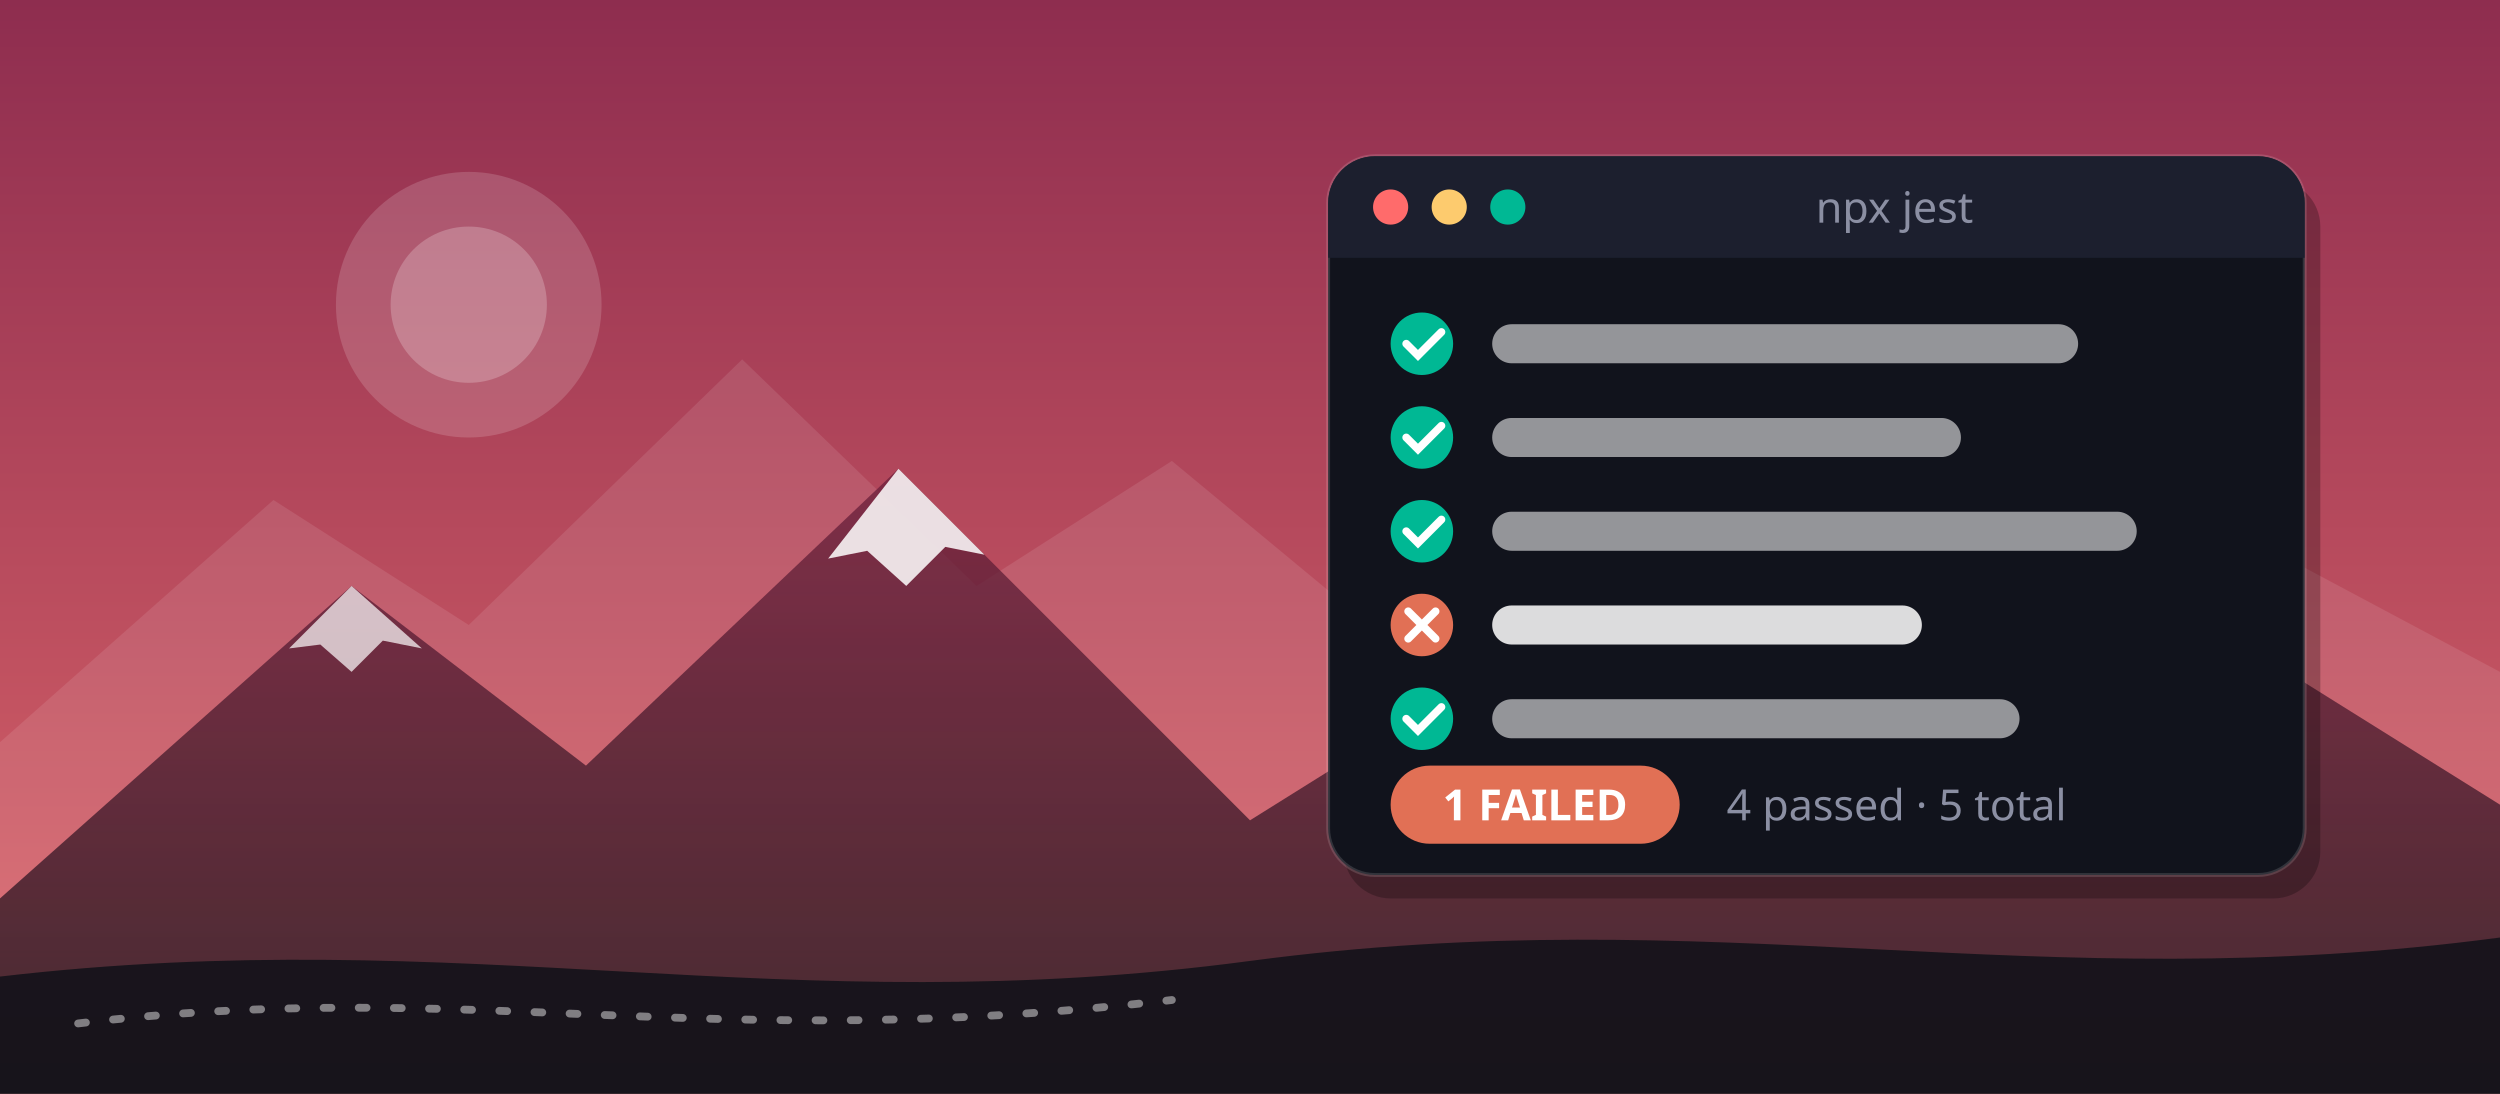
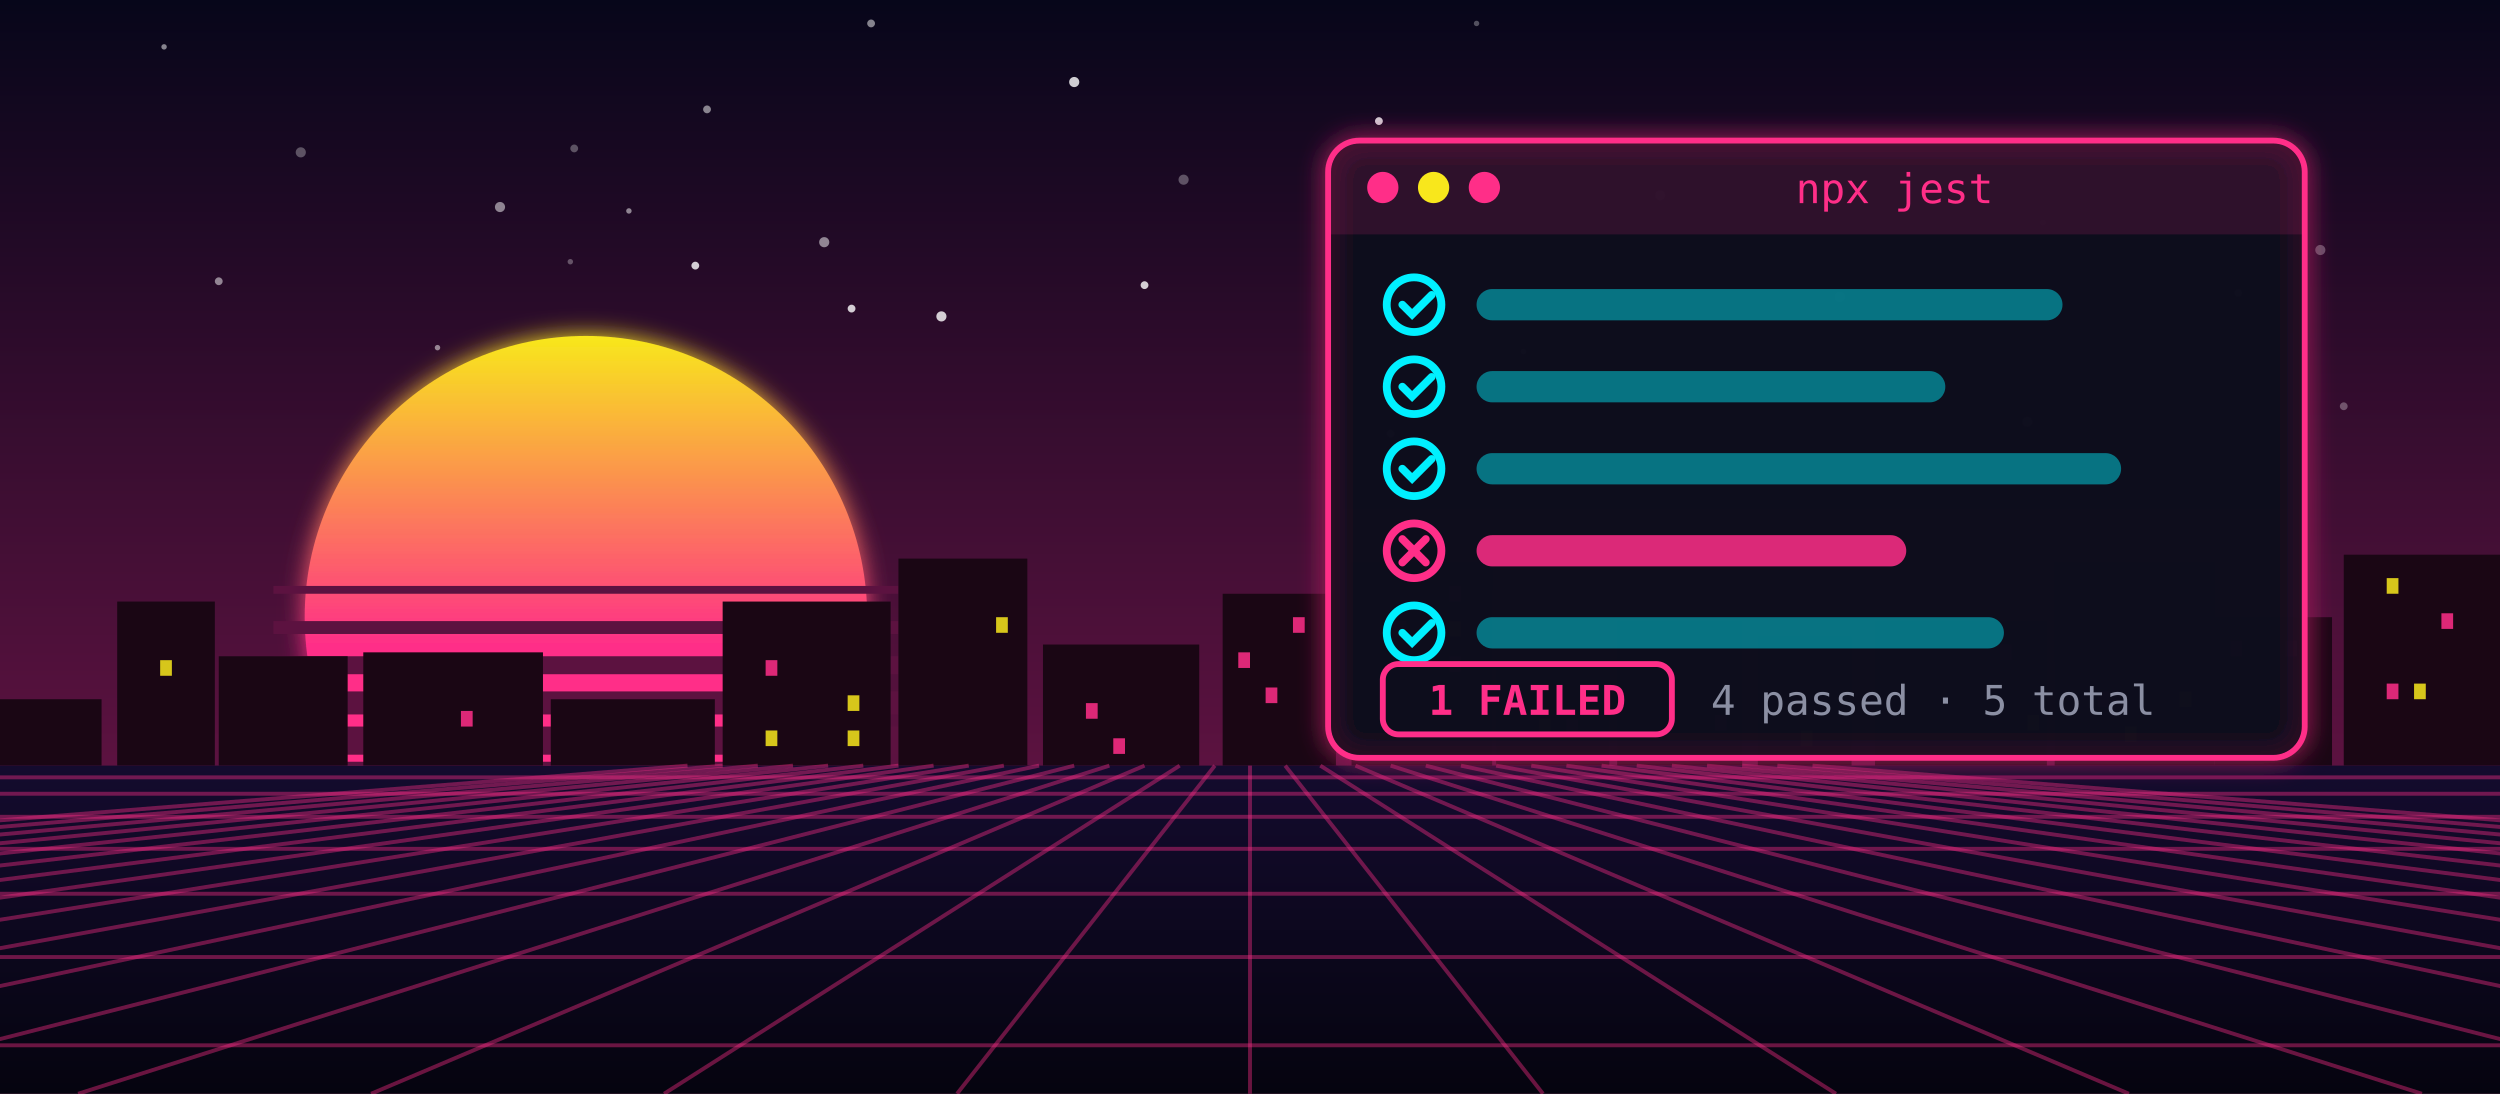
<svg xmlns="http://www.w3.org/2000/svg" viewBox="0 0 640 280" width="640" height="280" role="img" aria-label="Illustration du labo jest">
  <defs>
    <linearGradient id="ciel" x1="0" y1="0" x2="0" y2="1">
-       <stop offset="0" stop-color="#8e2d4f" />
-       <stop offset="1" stop-color="#e0686b" />
+       <stop offset="0" stop-color="#07061a" />
+       <stop offset=".7" stop-color="#5c1240" />
+       <stop offset="1" stop-color="#5c1240" />
    </linearGradient>
-     <linearGradient id="mont" x1="0" y1="0" x2="0" y2="1">
-       <stop offset="0" stop-color="#6d1f3c" />
-       <stop offset="1" stop-color="#0f1117" />
+     <linearGradient id="soleil" x1="0" y1="0" x2="0" y2="1">
+       <stop offset="0" stop-color="#f8e71c" />
+       <stop offset=".55" stop-color="#ff2e88" />
+       <stop offset="1" stop-color="#ff2e88" />
    </linearGradient>
+     <linearGradient id="sol" x1="0" y1="0" x2="0" y2="1">
+       <stop offset="0" stop-color="#140b2e" />
+       <stop offset="1" stop-color="#05040f" />
+     </linearGradient>
+     <clipPath id="coupe">
+       <rect x="0" y="0" width="640" height="196" />
+     </clipPath>
+     <filter id="lueur" x="-20%" y="-20%" width="140%" height="140%">
+       <feGaussianBlur stdDeviation="3" result="b" />
+       <feMerge>
+         <feMergeNode in="b" />
+         <feMergeNode in="SourceGraphic" />
+       </feMerge>
+     </filter>
  </defs>
  <rect width="640" height="280" fill="url(#ciel)" />
-   <circle cx="120" cy="78" r="34" fill="#fff" opacity=".16" />
-   <circle cx="120" cy="78" r="20" fill="#fff" opacity=".22" />
-   <path d="M0 190 L70 128 L120 160 L190 92 L250 150 L300 118 L370 176 L430 130 L520 186 L580 140 L640 172 L640 280 L0 280 Z" fill="#fff" opacity=".10" />
-   <path d="M0 230 L90 150 L150 196 L230 120 L320 210 L400 160 L470 214 L560 156 L640 206 L640 280 L0 280 Z" fill="url(#mont)" opacity=".75" />
-   <path d="M230 120 L252 142 L242 140 L232 150 L222 141 L212 143 Z" fill="#fff" opacity=".85" />
-   <path d="M90 150 L108 166 L98 164 L90 172 L82 165 L74 166 Z" fill="#fff" opacity=".7" />
-   <path d="M0 280 L0 250 C120 236 200 262 320 246 C440 230 520 256 640 240 L640 280 Z" fill="#0f1117" opacity=".85" />
-   <path d="M20 262 C120 250 180 270 300 256" stroke="#fff" stroke-width="2" stroke-dasharray="2 7" stroke-linecap="round" fill="none" opacity=".45" />
-   <rect x="344" y="46" width="250" height="184" rx="12" fill="#000" opacity=".25" />
-   <rect x="340" y="40" width="250" height="184" rx="12" fill="#11131c" stroke="#fff" stroke-opacity=".14" />
-   <path d="M340 66 V52 a12 12 0 0 1 12 -12 H578 a12 12 0 0 1 12 12 V66 Z" fill="#1c1f2e" />
-   <circle cx="356" cy="53" r="4.5" fill="#ff6b6b" />
-   <circle cx="371" cy="53" r="4.5" fill="#fdcb6e" />
-   <circle cx="386" cy="53" r="4.5" fill="#00b894" />
-   <text x="485.0" y="57" text-anchor="middle" font-family="Segoe UI,system-ui,sans-serif" font-size="11" fill="#8b8fa3">npx jest</text>
-   <circle cx="364" cy="88" r="8" fill="#00b894" />
-   <path d="M360 88 l3 3 l6 -6" stroke="#fff" stroke-width="2" fill="none" stroke-linecap="round" />
-   <rect x="382" y="83" width="150" height="10" rx="5" fill="#fff" opacity="0.55" />
-   <circle cx="364" cy="112" r="8" fill="#00b894" />
-   <path d="M360 112 l3 3 l6 -6" stroke="#fff" stroke-width="2" fill="none" stroke-linecap="round" />
-   <rect x="382" y="107" width="120" height="10" rx="5" fill="#fff" opacity="0.55" />
-   <circle cx="364" cy="136" r="8" fill="#00b894" />
-   <path d="M360 136 l3 3 l6 -6" stroke="#fff" stroke-width="2" fill="none" stroke-linecap="round" />
-   <rect x="382" y="131" width="165" height="10" rx="5" fill="#fff" opacity="0.55" />
-   <circle cx="364" cy="160" r="8" fill="#e17055" />
-   <path d="M360.5 156.5 l7 7 M367.5 156.5 l-7 7" stroke="#fff" stroke-width="2" stroke-linecap="round" />
-   <rect x="382" y="155" width="110" height="10" rx="5" fill="#fff" opacity="0.85" />
-   <circle cx="364" cy="184" r="8" fill="#00b894" />
-   <path d="M360 184 l3 3 l6 -6" stroke="#fff" stroke-width="2" fill="none" stroke-linecap="round" />
-   <rect x="382" y="179" width="135" height="10" rx="5" fill="#fff" opacity="0.55" />
-   <rect x="356" y="196" width="74" height="20" rx="10" fill="#e17055" />
-   <text x="393" y="210" text-anchor="middle" font-family="Segoe UI,system-ui,sans-serif" font-weight="700" font-size="11" fill="#fff">1 FAILED</text>
-   <text x="442" y="210" font-family="Segoe UI,system-ui,sans-serif" font-size="11" fill="#8b8fa3">4 passed · 5 total</text>
+   <circle cx="223" cy="6" r="1" fill="#fff" opacity="0.5" />
+   <circle cx="77" cy="39" r="1.3" fill="#fff" opacity="0.3" />
+   <circle cx="390" cy="90" r="0.7" fill="#fff" opacity="0.8" />
+   <circle cx="56" cy="72" r="1" fill="#fff" opacity="0.5" />
+   <circle cx="600" cy="104" r="1" fill="#fff" opacity="0.3" />
+   <circle cx="275" cy="21" r="1.3" fill="#fff" opacity="0.8" />
+   <circle cx="523" cy="57" r="0.7" fill="#fff" opacity="0.5" />
+   <circle cx="42" cy="12" r="0.7" fill="#fff" opacity="0.5" />
+   <circle cx="128" cy="53" r="1.3" fill="#fff" opacity="0.5" />
+   <circle cx="425" cy="50" r="1.3" fill="#fff" opacity="0.8" />
+   <circle cx="471" cy="76" r="1.3" fill="#fff" opacity="0.5" />
+   <circle cx="573" cy="75" r="1" fill="#fff" opacity="0.8" />
+   <circle cx="112" cy="89" r="0.7" fill="#fff" opacity="0.5" />
+   <circle cx="181" cy="28" r="1" fill="#fff" opacity="0.5" />
+   <circle cx="303" cy="46" r="1.3" fill="#fff" opacity="0.3" />
+   <circle cx="293" cy="73" r="1" fill="#fff" opacity="0.8" />
+   <circle cx="218" cy="79" r="1" fill="#fff" opacity="0.8" />
+   <circle cx="161" cy="54" r="0.7" fill="#fff" opacity="0.5" />
+   <circle cx="356" cy="111" r="1" fill="#fff" opacity="0.8" />
+   <circle cx="378" cy="6" r="0.7" fill="#fff" opacity="0.3" />
+   <circle cx="519" cy="108" r="1.3" fill="#fff" opacity="0.8" />
+   <circle cx="146" cy="67" r="0.7" fill="#fff" opacity="0.3" />
+   <circle cx="147" cy="38" r="1" fill="#fff" opacity="0.3" />
+   <circle cx="353" cy="31" r="1" fill="#fff" opacity="0.8" />
+   <circle cx="241" cy="81" r="1.3" fill="#fff" opacity="0.8" />
+   <circle cx="178" cy="68" r="1" fill="#fff" opacity="0.8" />
+   <circle cx="594" cy="64" r="1.3" fill="#fff" opacity="0.3" />
+   <circle cx="211" cy="62" r="1.3" fill="#fff" opacity="0.5" />
+   <g clip-path="url(#coupe)">
+     <circle cx="150" cy="158" r="72" fill="url(#soleil)" filter="url(#lueur)" />
+     <rect x="70" y="150.0" width="160" height="2.0" fill="#5c1240" />
+     <rect x="70" y="159.0" width="160" height="3.3" fill="#5c1240" />
+     <rect x="70" y="168.0" width="160" height="4.6" fill="#5c1240" />
+     <rect x="70" y="177.0" width="160" height="5.9" fill="#5c1240" />
+     <rect x="70" y="186.0" width="160" height="7.2" fill="#5c1240" />
+     <rect x="70" y="195.0" width="160" height="8.5" fill="#5c1240" />
+   </g>
+   <rect x="0" y="179" width="26" height="17" fill="#1a0614" />
+   <rect x="30" y="154" width="25" height="42" fill="#1a0614" />
+   <rect x="41" y="169" width="3" height="4" fill="#f8e71c" opacity=".85" />
+   <rect x="56" y="168" width="33" height="28" fill="#1a0614" />
+   <rect x="93" y="167" width="46" height="29" fill="#1a0614" />
+   <rect x="118" y="182" width="3" height="4" fill="#ff2e88" opacity=".85" />
+   <rect x="141" y="179" width="42" height="17" fill="#1a0614" />
+   <rect x="185" y="154" width="43" height="42" fill="#1a0614" />
+   <rect x="196" y="169" width="3" height="4" fill="#ff2e88" opacity=".85" />
+   <rect x="217" y="178" width="3" height="4" fill="#f8e71c" opacity=".85" />
+   <rect x="196" y="187" width="3" height="4" fill="#f8e71c" opacity=".85" />
+   <rect x="217" y="187" width="3" height="4" fill="#f8e71c" opacity=".85" />
+   <rect x="230" y="143" width="33" height="53" fill="#1a0614" />
+   <rect x="255" y="158" width="3" height="4" fill="#f8e71c" opacity=".85" />
+   <rect x="267" y="165" width="40" height="31" fill="#1a0614" />
+   <rect x="278" y="180" width="3" height="4" fill="#ff2e88" opacity=".85" />
+   <rect x="285" y="189" width="3" height="4" fill="#ff2e88" opacity=".85" />
+   <rect x="313" y="152" width="29" height="44" fill="#1a0614" />
+   <rect x="331" y="158" width="3" height="4" fill="#ff2e88" opacity=".85" />
+   <rect x="317" y="167" width="3" height="4" fill="#ff2e88" opacity=".85" />
+   <rect x="324" y="176" width="3" height="4" fill="#ff2e88" opacity=".85" />
+   <rect x="346" y="144" width="36" height="52" fill="#1a0614" />
+   <rect x="371" y="150" width="3" height="4" fill="#ff2e88" opacity=".85" />
+   <rect x="357" y="159" width="3" height="4" fill="#ff2e88" opacity=".85" />
+   <rect x="371" y="159" width="3" height="4" fill="#f8e71c" opacity=".85" />
+   <rect x="371" y="168" width="3" height="4" fill="#ff2e88" opacity=".85" />
+   <rect x="383" y="169" width="29" height="27" fill="#1a0614" />
+   <rect x="394" y="184" width="3" height="4" fill="#f8e71c" opacity=".85" />
+   <rect x="401" y="184" width="3" height="4" fill="#ff2e88" opacity=".85" />
+   <rect x="414" y="159" width="32" height="37" fill="#1a0614" />
+   <rect x="439" y="183" width="3" height="4" fill="#ff2e88" opacity=".85" />
+   <rect x="450" y="163" width="24" height="33" fill="#1a0614" />
+   <rect x="461" y="187" width="3" height="4" fill="#f8e71c" opacity=".85" />
+   <rect x="480" y="159" width="44" height="37" fill="#1a0614" />
+   <rect x="512" y="165" width="3" height="4" fill="#ff2e88" opacity=".85" />
+   <rect x="519" y="183" width="3" height="4" fill="#f8e71c" opacity=".85" />
+   <rect x="526" y="144" width="41" height="52" fill="#1a0614" />
+   <rect x="537" y="177" width="3" height="4" fill="#ff2e88" opacity=".85" />
+   <rect x="558" y="177" width="3" height="4" fill="#f8e71c" opacity=".85" />
+   <rect x="544" y="186" width="3" height="4" fill="#f8e71c" opacity=".85" />
+   <rect x="567" y="158" width="30" height="38" fill="#1a0614" />
+   <rect x="571" y="164" width="3" height="4" fill="#ff2e88" opacity=".85" />
+   <rect x="585" y="164" width="3" height="4" fill="#ff2e88" opacity=".85" />
+   <rect x="600" y="142" width="41" height="54" fill="#1a0614" />
+   <rect x="611" y="148" width="3" height="4" fill="#f8e71c" opacity=".85" />
+   <rect x="625" y="157" width="3" height="4" fill="#ff2e88" opacity=".85" />
+   <rect x="611" y="175" width="3" height="4" fill="#ff2e88" opacity=".85" />
+   <rect x="618" y="175" width="3" height="4" fill="#f8e71c" opacity=".85" />
+   <rect x="0" y="196" width="640" height="84" fill="url(#sol)" />
+   <line x1="176.0" y1="196" x2="-880.0" y2="280" stroke="#ff2e88" stroke-width="1" opacity=".4" />
+   <line x1="185.0" y1="196" x2="-805.0" y2="280" stroke="#ff2e88" stroke-width="1" opacity=".4" />
+   <line x1="194.0" y1="196" x2="-730.0" y2="280" stroke="#ff2e88" stroke-width="1" opacity=".4" />
+   <line x1="203.0" y1="196" x2="-655.0" y2="280" stroke="#ff2e88" stroke-width="1" opacity=".4" />
+   <line x1="212.0" y1="196" x2="-580.0" y2="280" stroke="#ff2e88" stroke-width="1" opacity=".4" />
+   <line x1="221.0" y1="196" x2="-505.0" y2="280" stroke="#ff2e88" stroke-width="1" opacity=".4" />
+   <line x1="230.0" y1="196" x2="-430.0" y2="280" stroke="#ff2e88" stroke-width="1" opacity=".4" />
+   <line x1="239.0" y1="196" x2="-355.0" y2="280" stroke="#ff2e88" stroke-width="1" opacity=".4" />
+   <line x1="248.0" y1="196" x2="-280.0" y2="280" stroke="#ff2e88" stroke-width="1" opacity=".4" />
+   <line x1="257.0" y1="196" x2="-205.0" y2="280" stroke="#ff2e88" stroke-width="1" opacity=".4" />
+   <line x1="266.0" y1="196" x2="-130.0" y2="280" stroke="#ff2e88" stroke-width="1" opacity=".4" />
+   <line x1="275.0" y1="196" x2="-55.0" y2="280" stroke="#ff2e88" stroke-width="1" opacity=".4" />
+   <line x1="284.0" y1="196" x2="20.0" y2="280" stroke="#ff2e88" stroke-width="1" opacity=".4" />
+   <line x1="293.0" y1="196" x2="95.0" y2="280" stroke="#ff2e88" stroke-width="1" opacity=".4" />
+   <line x1="302.0" y1="196" x2="170.0" y2="280" stroke="#ff2e88" stroke-width="1" opacity=".4" />
+   <line x1="311.0" y1="196" x2="245.0" y2="280" stroke="#ff2e88" stroke-width="1" opacity=".4" />
+   <line x1="320.0" y1="196" x2="320.0" y2="280" stroke="#ff2e88" stroke-width="1" opacity=".4" />
+   <line x1="329.0" y1="196" x2="395.0" y2="280" stroke="#ff2e88" stroke-width="1" opacity=".4" />
+   <line x1="338.0" y1="196" x2="470.0" y2="280" stroke="#ff2e88" stroke-width="1" opacity=".4" />
+   <line x1="347.0" y1="196" x2="545.0" y2="280" stroke="#ff2e88" stroke-width="1" opacity=".4" />
+   <line x1="356.0" y1="196" x2="620.0" y2="280" stroke="#ff2e88" stroke-width="1" opacity=".4" />
+   <line x1="365.0" y1="196" x2="695.0" y2="280" stroke="#ff2e88" stroke-width="1" opacity=".4" />
+   <line x1="374.0" y1="196" x2="770.0" y2="280" stroke="#ff2e88" stroke-width="1" opacity=".4" />
+   <line x1="383.0" y1="196" x2="845.0" y2="280" stroke="#ff2e88" stroke-width="1" opacity=".4" />
+   <line x1="392.0" y1="196" x2="920.0" y2="280" stroke="#ff2e88" stroke-width="1" opacity=".4" />
+   <line x1="401.0" y1="196" x2="995.0" y2="280" stroke="#ff2e88" stroke-width="1" opacity=".4" />
+   <line x1="410.0" y1="196" x2="1070.0" y2="280" stroke="#ff2e88" stroke-width="1" opacity=".4" />
+   <line x1="419.0" y1="196" x2="1145.0" y2="280" stroke="#ff2e88" stroke-width="1" opacity=".4" />
+   <line x1="428.0" y1="196" x2="1220.0" y2="280" stroke="#ff2e88" stroke-width="1" opacity=".4" />
+   <line x1="437.0" y1="196" x2="1295.0" y2="280" stroke="#ff2e88" stroke-width="1" opacity=".4" />
+   <line x1="446.0" y1="196" x2="1370.0" y2="280" stroke="#ff2e88" stroke-width="1" opacity=".4" />
+   <line x1="455.0" y1="196" x2="1445.0" y2="280" stroke="#ff2e88" stroke-width="1" opacity=".4" />
+   <line x1="464.0" y1="196" x2="1520.0" y2="280" stroke="#ff2e88" stroke-width="1" opacity=".4" />
+   <line x1="0" y1="199.0" x2="640" y2="199.0" stroke="#ff2e88" stroke-width="1" opacity=".4" />
+   <line x1="0" y1="203.2" x2="640" y2="203.2" stroke="#ff2e88" stroke-width="1" opacity=".4" />
+   <line x1="0" y1="209.1" x2="640" y2="209.1" stroke="#ff2e88" stroke-width="1" opacity=".4" />
+   <line x1="0" y1="217.3" x2="640" y2="217.3" stroke="#ff2e88" stroke-width="1" opacity=".4" />
+   <line x1="0" y1="228.8" x2="640" y2="228.8" stroke="#ff2e88" stroke-width="1" opacity=".4" />
+   <line x1="0" y1="245.0" x2="640" y2="245.0" stroke="#ff2e88" stroke-width="1" opacity=".4" />
+   <line x1="0" y1="267.6" x2="640" y2="267.6" stroke="#ff2e88" stroke-width="1" opacity=".4" />
+   <line x1="0" y1="196" x2="640" y2="196" stroke="#ff2e88" stroke-width="2" filter="url(#lueur)" />
+   <rect x="340" y="36" width="250" height="158" rx="8" fill="#0b0d1c" fill-opacity=".92" stroke="#ff2e88" stroke-width="1.5" filter="url(#lueur)" />
+   <path d="M340 60 V44 a8 8 0 0 1 8 -8 H582 a8 8 0 0 1 8 8 V60 Z" fill="#ff2e88" fill-opacity=".14" />
+   <circle cx="354" cy="48" r="4" fill="#ff2e88" />
+   <circle cx="367" cy="48" r="4" fill="#f8e71c" />
+   <circle cx="380" cy="48" r="4" fill="#ff2e88" />
+   <text x="485.0" y="52" text-anchor="middle" font-family="JetBrains Mono,Consolas,monospace" font-size="10.5" fill="#ff2e88">npx jest</text>
+   <circle cx="362" cy="78" r="7" fill="none" stroke="#00f0ff" stroke-width="2" />
+   <path d="M359 78 l2.5 2.5 l5 -5" stroke="#00f0ff" stroke-width="2" fill="none" stroke-linecap="round" />
+   <rect x="378" y="74" width="150" height="8" rx="4" fill="#00f0ff" opacity="0.45" />
+   <circle cx="362" cy="99" r="7" fill="none" stroke="#00f0ff" stroke-width="2" />
+   <path d="M359 99 l2.5 2.5 l5 -5" stroke="#00f0ff" stroke-width="2" fill="none" stroke-linecap="round" />
+   <rect x="378" y="95" width="120" height="8" rx="4" fill="#00f0ff" opacity="0.45" />
+   <circle cx="362" cy="120" r="7" fill="none" stroke="#00f0ff" stroke-width="2" />
+   <path d="M359 120 l2.5 2.5 l5 -5" stroke="#00f0ff" stroke-width="2" fill="none" stroke-linecap="round" />
+   <rect x="378" y="116" width="165" height="8" rx="4" fill="#00f0ff" opacity="0.45" />
+   <circle cx="362" cy="141" r="7" fill="none" stroke="#ff2e88" stroke-width="2" />
+   <path d="M359 138 l6 6 M365 138 l-6 6" stroke="#ff2e88" stroke-width="2" stroke-linecap="round" />
+   <rect x="378" y="137" width="110" height="8" rx="4" fill="#ff2e88" opacity="0.85" />
+   <circle cx="362" cy="162" r="7" fill="none" stroke="#00f0ff" stroke-width="2" />
+   <path d="M359 162 l2.5 2.5 l5 -5" stroke="#00f0ff" stroke-width="2" fill="none" stroke-linecap="round" />
+   <rect x="378" y="158" width="135" height="8" rx="4" fill="#00f0ff" opacity="0.45" />
+   <rect x="354" y="170" width="74" height="18" rx="4" fill="none" stroke="#ff2e88" stroke-width="1.5" />
+   <text x="391" y="183" text-anchor="middle" font-family="JetBrains Mono,Consolas,monospace" font-weight="700" font-size="10.5" fill="#ff2e88">1 FAILED</text>
+   <text x="438" y="183" font-family="JetBrains Mono,Consolas,monospace" font-size="10.5" fill="#8b8fa3">4 passed · 5 total</text>
</svg>
